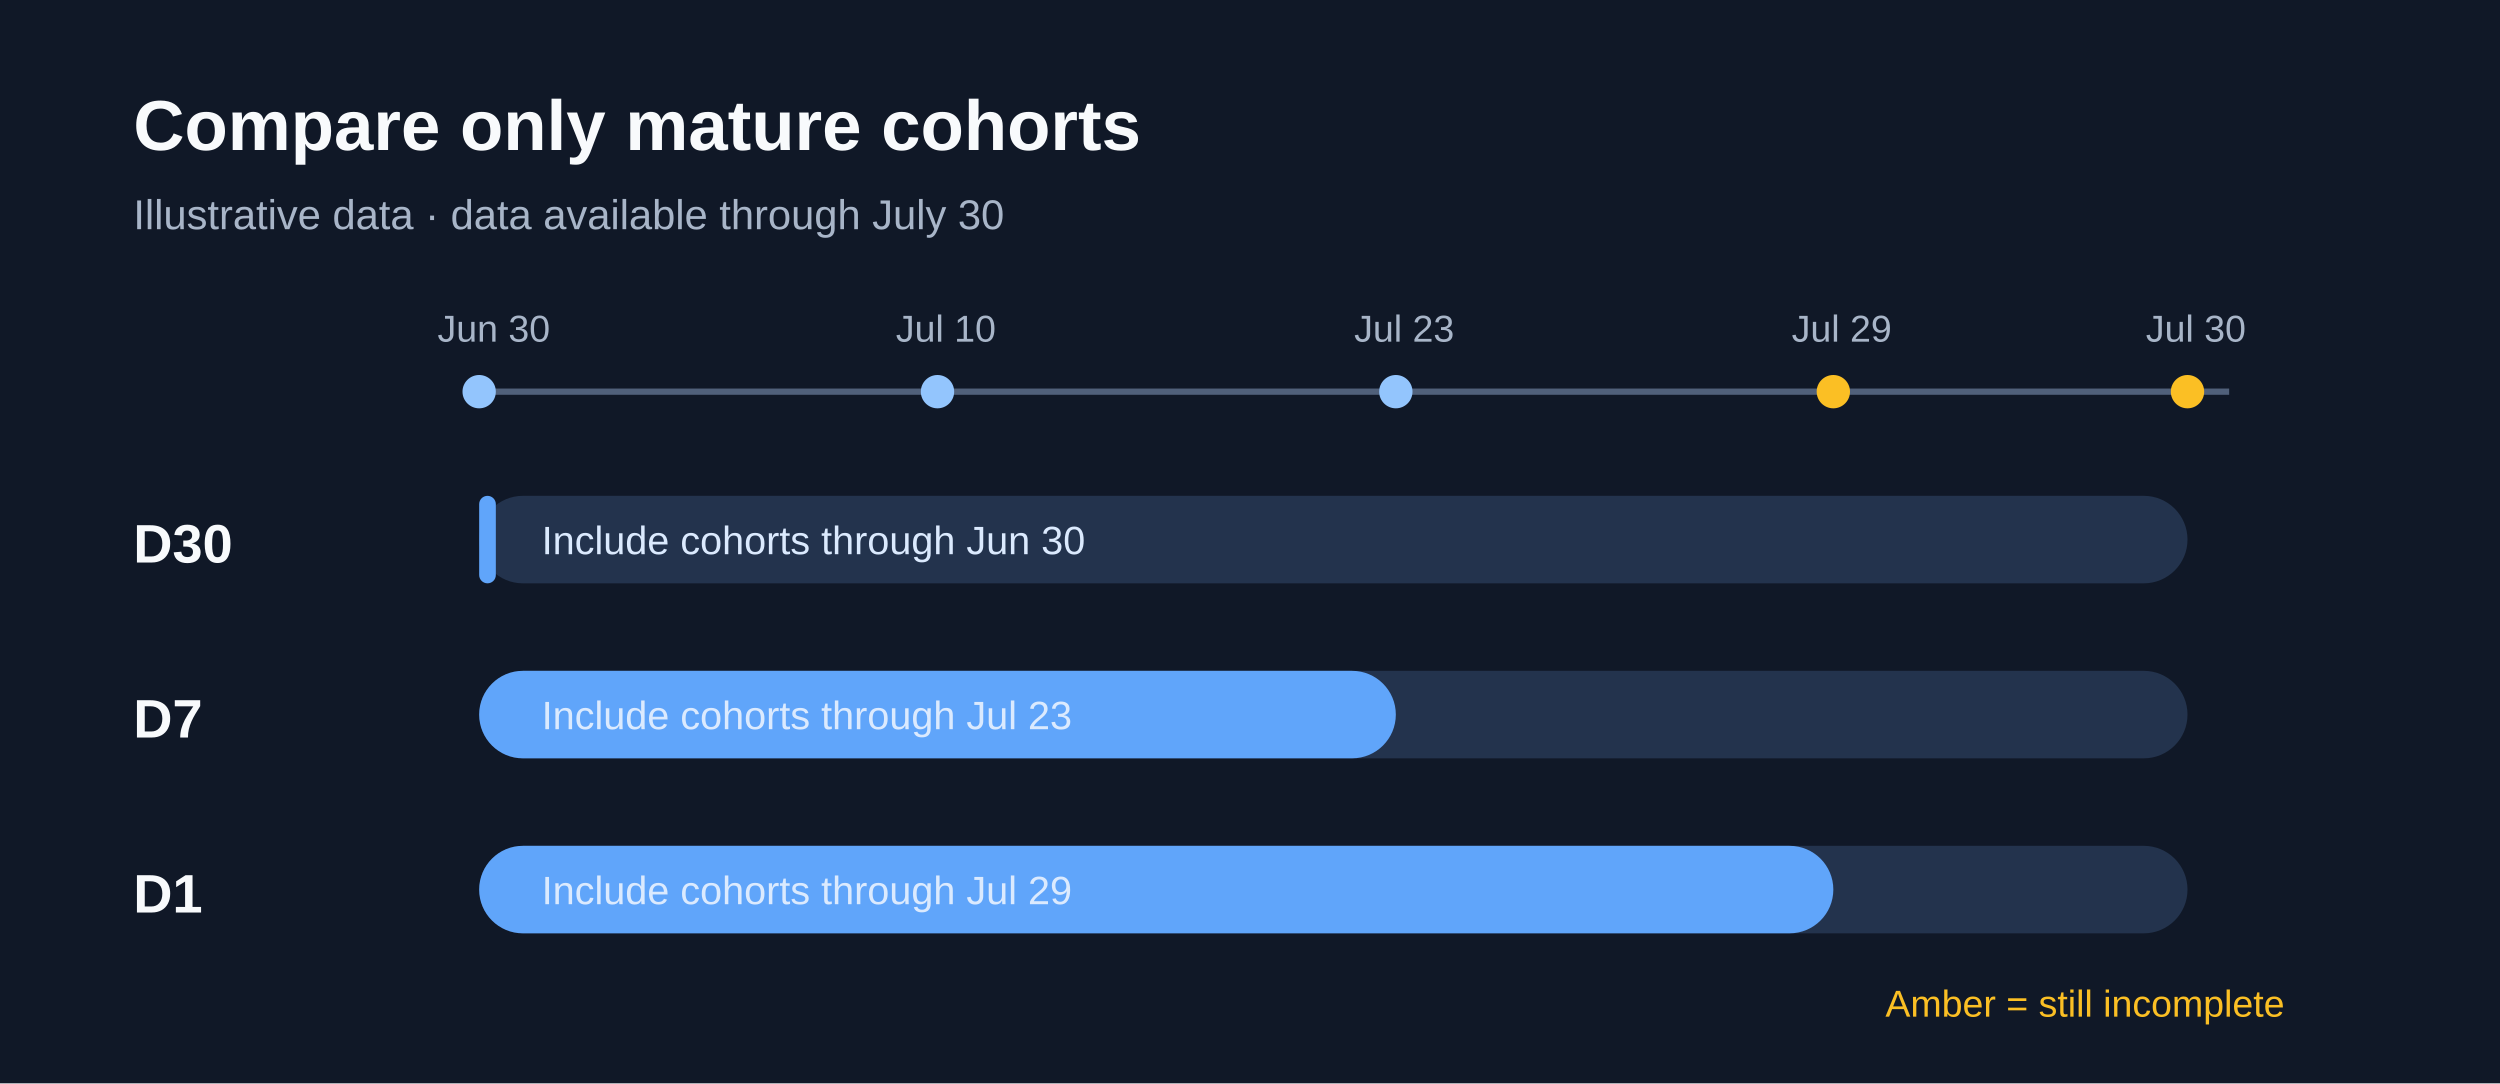
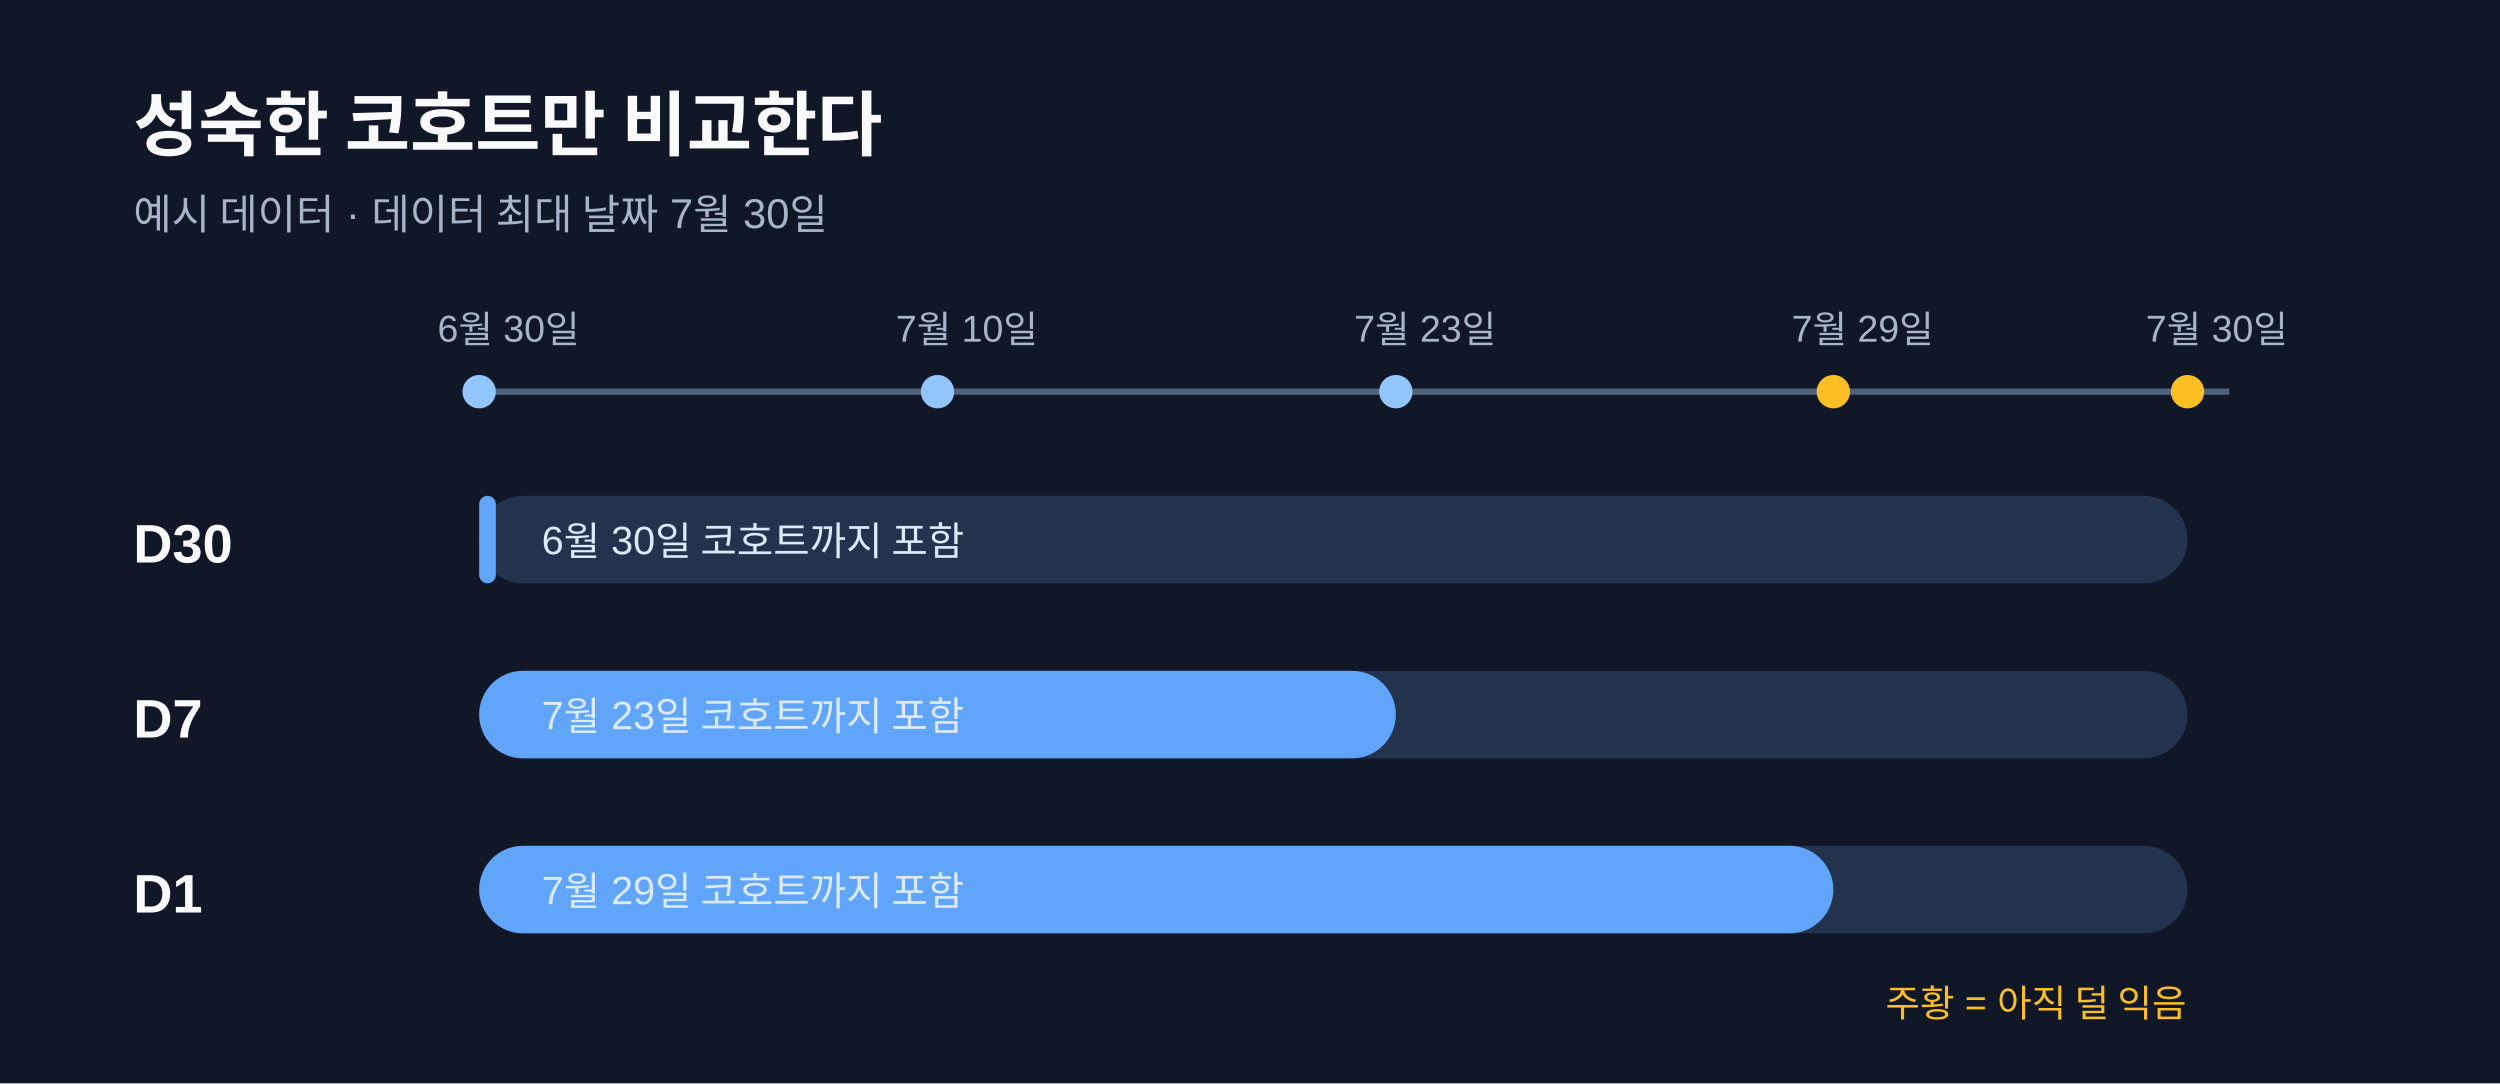
<svg xmlns="http://www.w3.org/2000/svg" width="1200" height="520" viewBox="0 0 1200 520" role="img" aria-labelledby="title desc">
  <rect width="1200" height="520" fill="#101827" />
-   <text x="64" y="72" fill="#f8fafc" font-family="Arial, sans-serif" font-size="34" font-weight="700">Compare only mature cohorts</text>
-   <text x="64" y="110" fill="#a8b5c8" font-family="Arial, sans-serif" font-size="20">Illustrative data · data available through July 30</text>
+   <text x="64" y="72" fill="#f8fafc" font-family="Arial, sans-serif" font-size="34" font-weight="700">성숙한 코호트만 비교한다</text>
+   <text x="64" y="110" fill="#a8b5c8" font-family="Arial, sans-serif" font-size="20">예시 데이터 · 데이터 최대 날짜 7월 30일</text>
  <line x1="230" y1="188" x2="1070" y2="188" stroke="#50607a" stroke-width="3" />
  <g fill="#a8b5c8" font-family="Arial, sans-serif" font-size="18">
-     <text x="210" y="164">Jun 30</text>
-     <text x="430" y="164">Jul 10</text>
-     <text x="650" y="164">Jul 23</text>
-     <text x="860" y="164">Jul 29</text>
-     <text x="1030" y="164">Jul 30</text>
+     <text x="210" y="164">6월 30일</text>
+     <text x="430" y="164">7월 10일</text>
+     <text x="650" y="164">7월 23일</text>
+     <text x="860" y="164">7월 29일</text>
+     <text x="1030" y="164">7월 30일</text>
  </g>
  <g fill="#93c5fd">
    <circle cx="230" cy="188" r="8" />
    <circle cx="450" cy="188" r="8" />
    <circle cx="670" cy="188" r="8" />
  </g>
  <g fill="#fbbf24">
    <circle cx="880" cy="188" r="8" />
    <circle cx="1050" cy="188" r="8" />
  </g>
  <g font-family="Arial, sans-serif">
    <text x="64" y="270" fill="#f8fafc" font-size="26" font-weight="700">D30</text>
    <rect x="230" y="238" width="820" height="42" rx="21" fill="#23334d" />
    <rect x="230" y="238" width="8" height="42" rx="4" fill="#60a5fa" />
-     <text x="260" y="266" fill="#dbeafe" font-size="19">Include cohorts through Jun 30</text>
+     <text x="260" y="266" fill="#dbeafe" font-size="19">6월 30일 코호트까지 포함</text>
    <text x="64" y="354" fill="#f8fafc" font-size="26" font-weight="700">D7</text>
    <rect x="230" y="322" width="820" height="42" rx="21" fill="#23334d" />
    <rect x="230" y="322" width="440" height="42" rx="21" fill="#60a5fa" />
-     <text x="260" y="350" fill="#dbeafe" font-size="19">Include cohorts through Jul 23</text>
+     <text x="260" y="350" fill="#dbeafe" font-size="19">7월 23일 코호트까지 포함</text>
    <text x="64" y="438" fill="#f8fafc" font-size="26" font-weight="700">D1</text>
    <rect x="230" y="406" width="820" height="42" rx="21" fill="#23334d" />
    <rect x="230" y="406" width="650" height="42" rx="21" fill="#60a5fa" />
-     <text x="260" y="434" fill="#dbeafe" font-size="19">Include cohorts through Jul 29</text>
+     <text x="260" y="434" fill="#dbeafe" font-size="19">7월 29일 코호트까지 포함</text>
  </g>
-   <text x="905" y="488" fill="#fbbf24" font-family="Arial, sans-serif" font-size="18">Amber = still incomplete</text>
+   <text x="905" y="488" fill="#fbbf24" font-family="Arial, sans-serif" font-size="18">주황 = 아직 덜 익음</text>
</svg>
